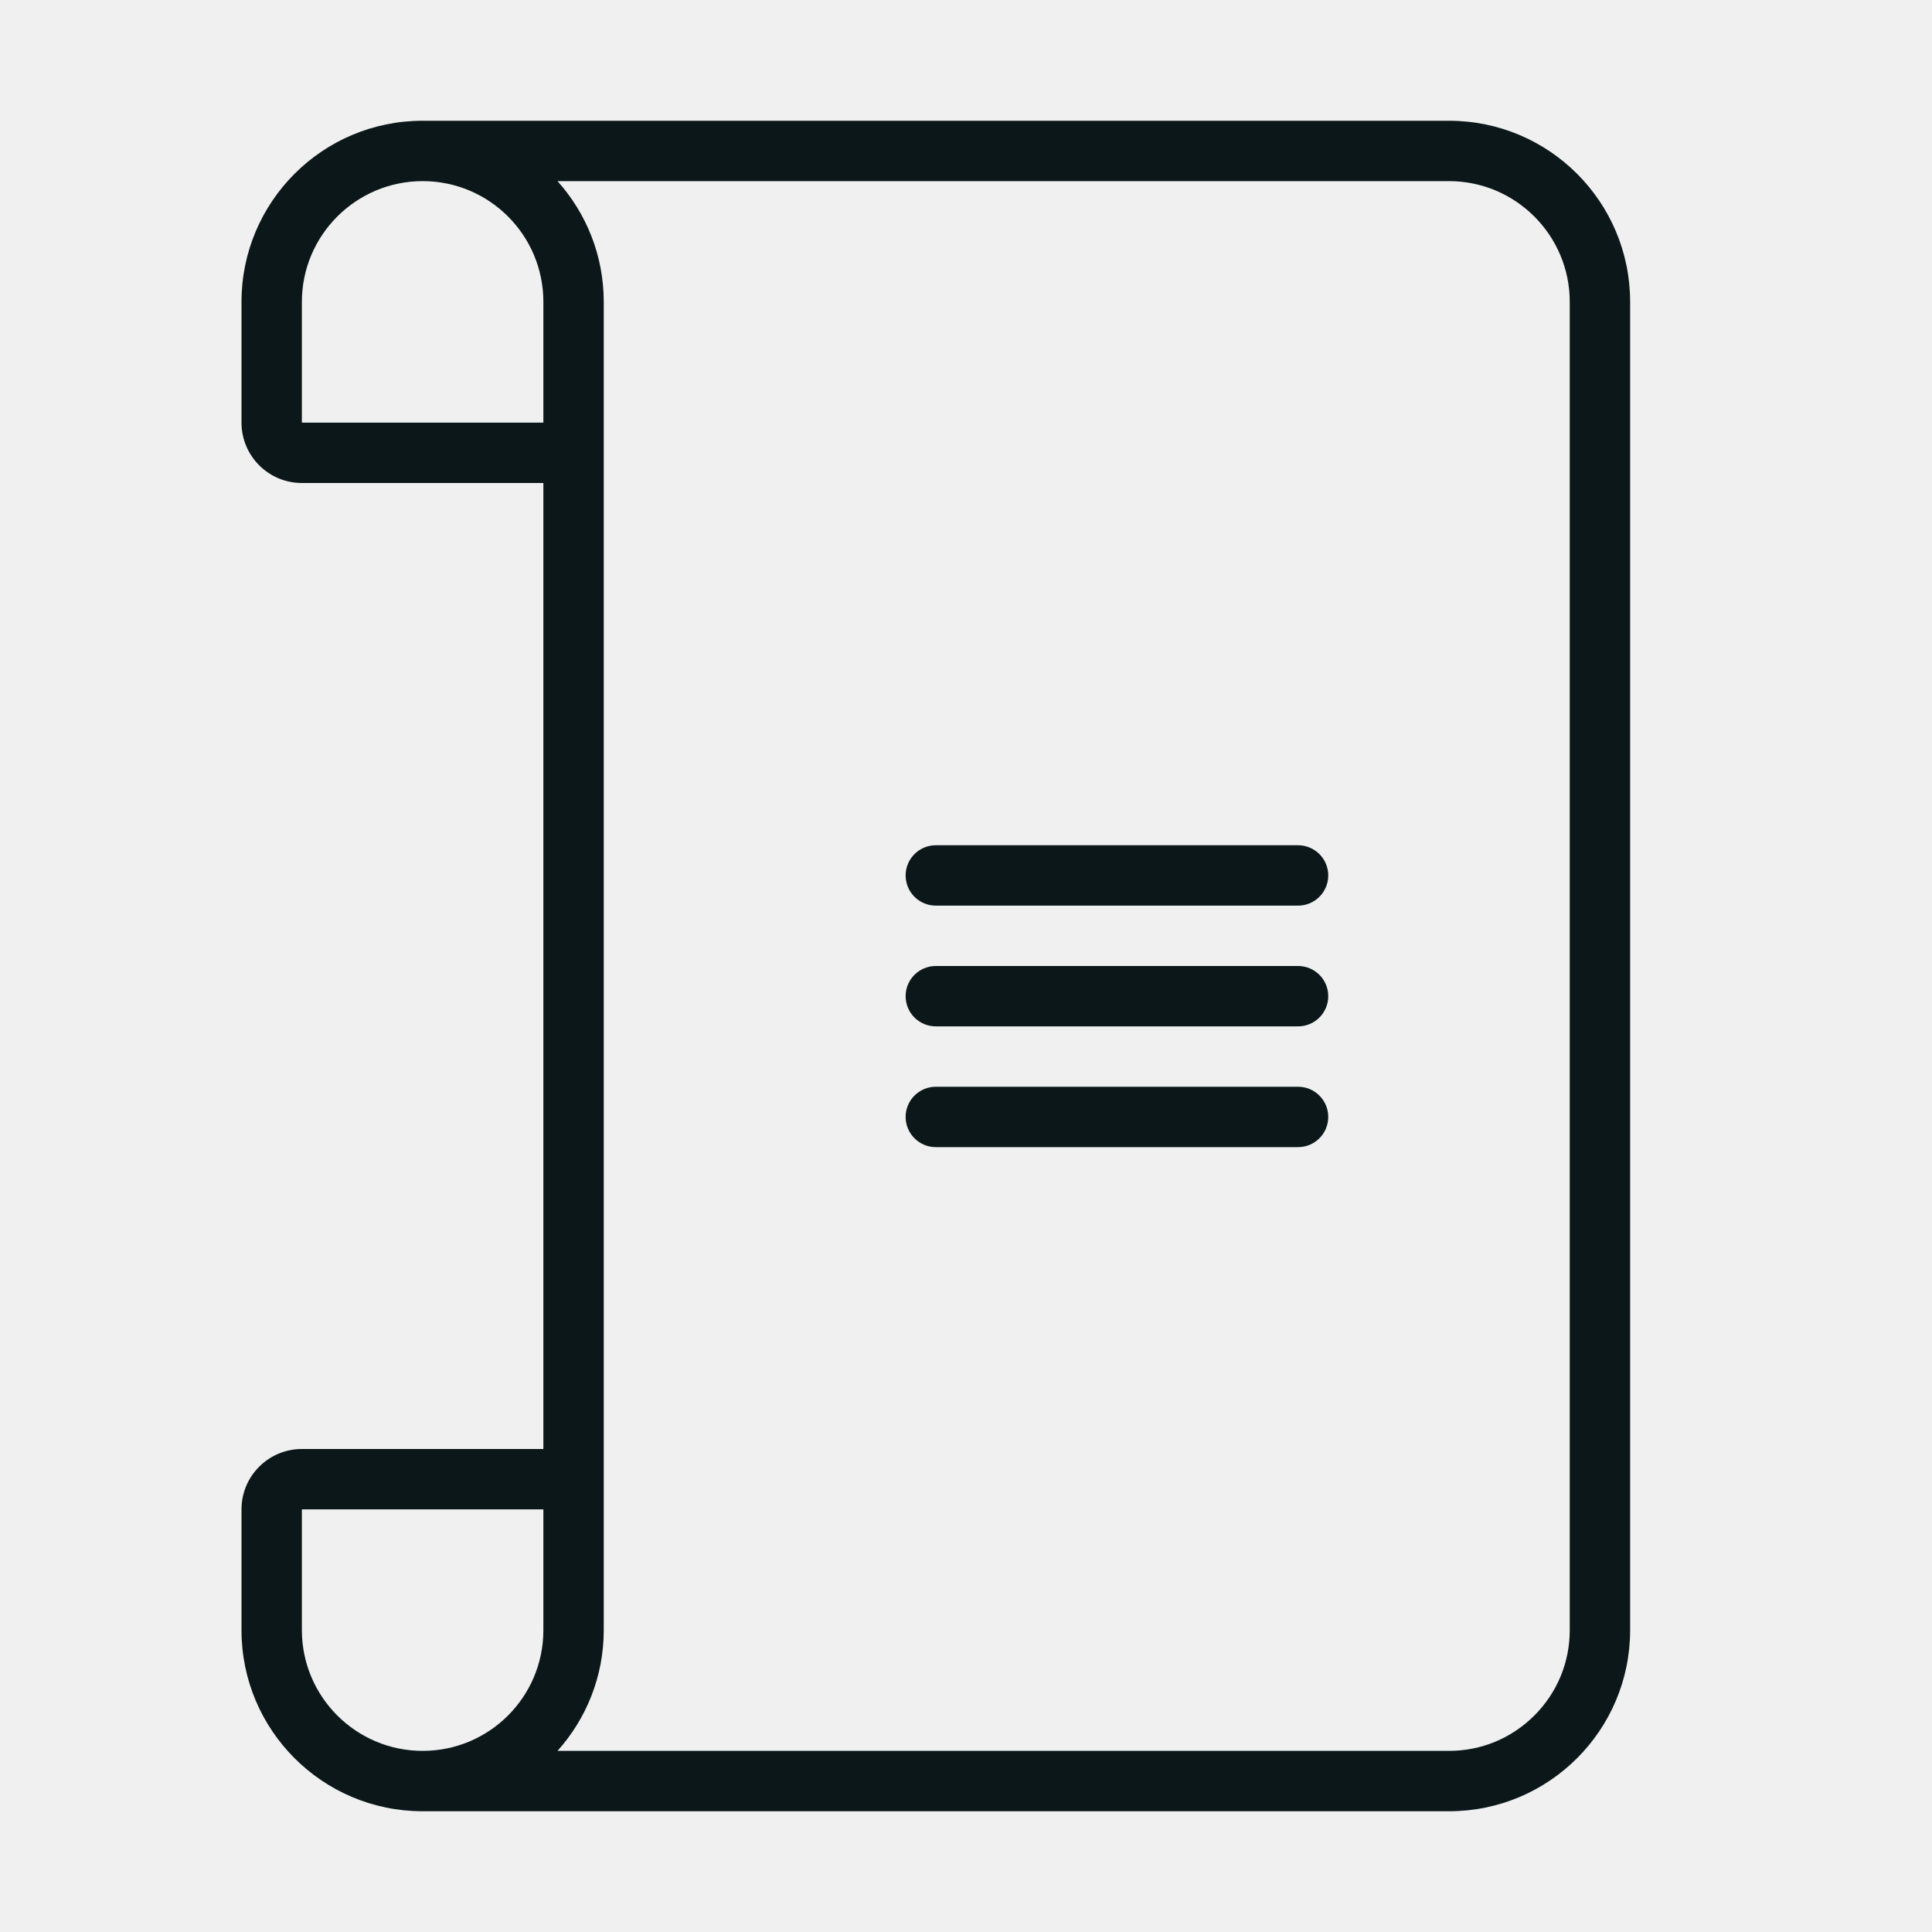
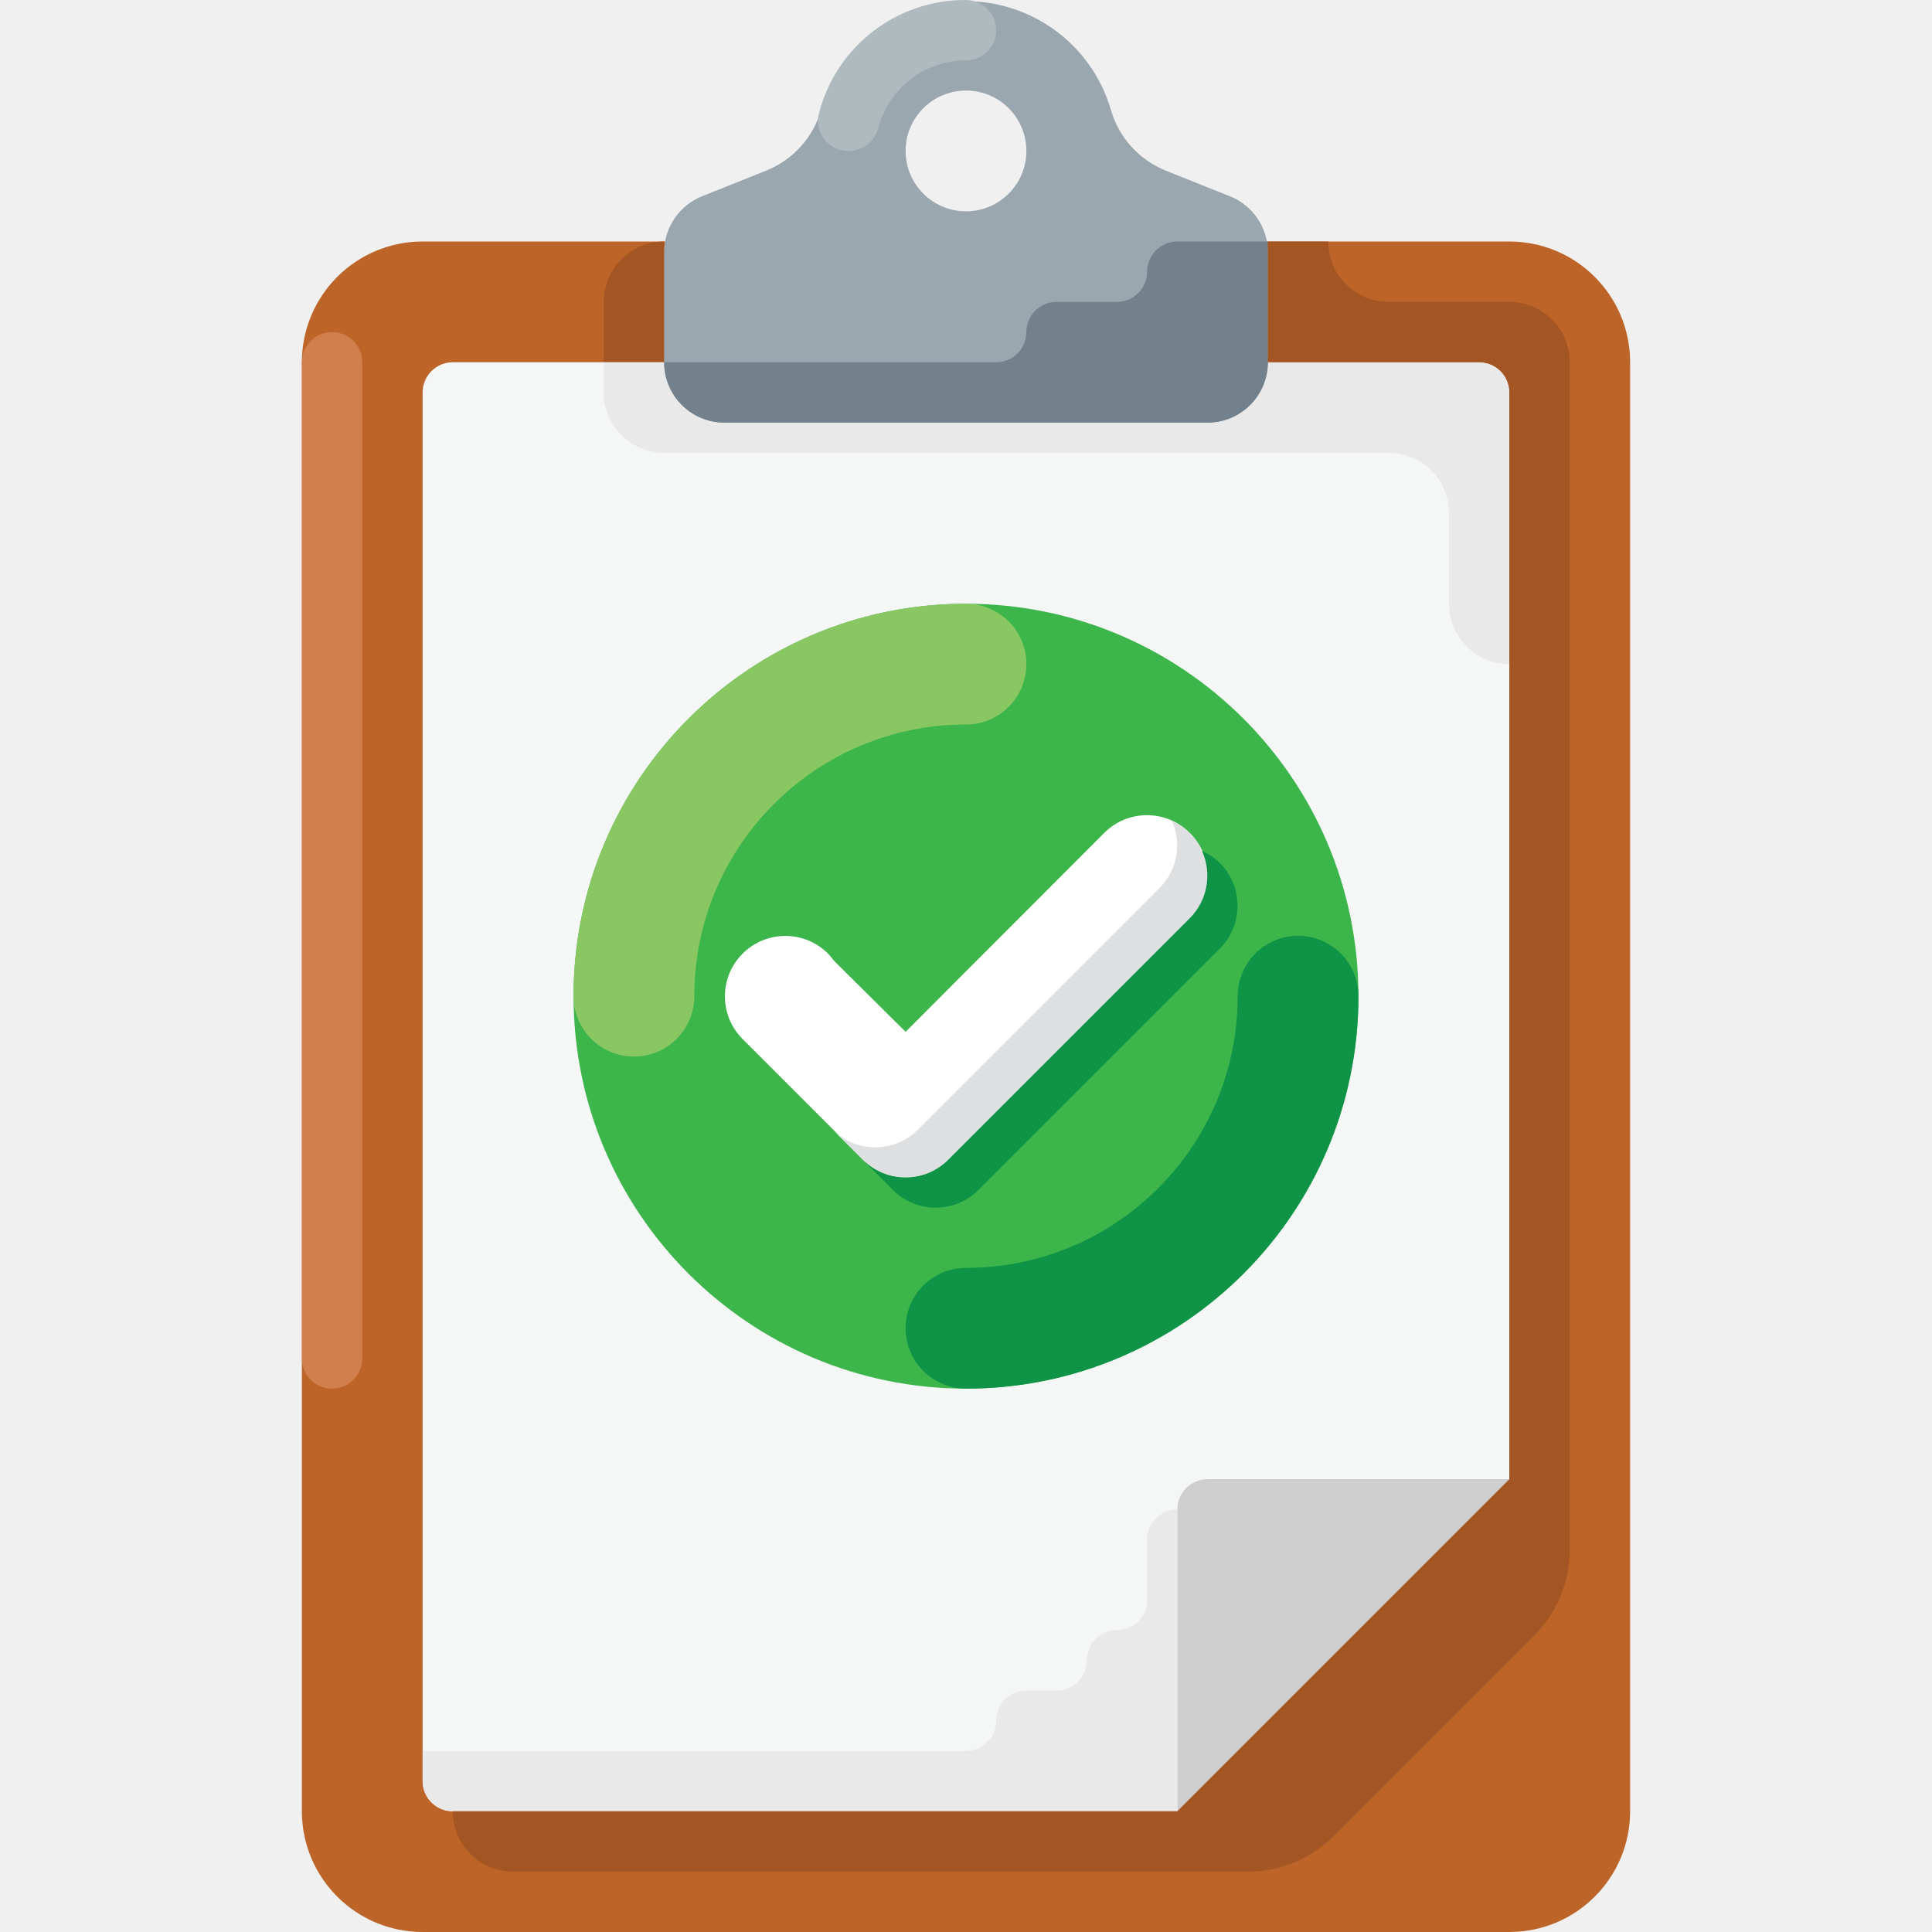
- <svg xmlns="http://www.w3.org/2000/svg" version="1.1" id="Uploaded to svgrepo.com" width="800px" height="800px" viewBox="0 0 32 32" xml:space="preserve">
-   <style type="text/css">
- 	.feather_een{fill:#0B1719;}
- </style>
-   <path class="feather_een" d="M15,14.5c0-0.276,0.224-0.5,0.5-0.5h6c0.276,0,0.5,0.224,0.5,0.5S21.776,15,21.5,15h-6  C15.224,15,15,14.776,15,14.5z M15,16.5c0-0.276,0.224-0.5,0.5-0.5h6c0.276,0,0.5,0.224,0.5,0.5S21.776,17,21.5,17h-6  C15.224,17,15,16.776,15,16.5z M15,18.5c0-0.276,0.224-0.5,0.5-0.5h6c0.276,0,0.5,0.224,0.5,0.5S21.776,19,21.5,19h-6  C15.224,19,15,18.776,15,18.5z M24,2H7C5.343,2,4,3.343,4,5v2c0,0.552,0.448,1,1,1h4v16H5c-0.552,0-1,0.448-1,1v2  c0,1.657,1.343,3,3,3l17,0c1.657,0,3-1.343,3-3V5C27,3.343,25.657,2,24,2z M9,27c0,1.105-0.895,2-2,2c-1.103,0-2-0.897-2-2v-2h4V27z   M9,7H5V5c0-1.103,0.897-2,2-2c1.105,0,2,0.895,2,2V7z M26,27c0,0.534-0.208,1.036-0.586,1.414C25.036,28.792,24.534,29,24,29  L9.234,29C9.71,28.469,10,27.768,10,27V5c0-0.768-0.29-1.469-0.766-2H24c1.103,0,2,0.897,2,2V27z" />
+ <svg xmlns="http://www.w3.org/2000/svg" height="800px" width="800px" version="1.1" id="Layer_1" viewBox="0 0 512.001 512.001" xml:space="preserve">
+   <path style="fill:#BD6428;" d="M112,64.001h288c17.672,0,32,14.328,32,32v384c0,17.672-14.328,32-32,32H112  c-17.672,0-32-14.328-32-32v-384C80,78.329,94.328,64.001,112,64.001z" />
+   <path style="fill:#F5F6F6;" d="M120,480.001c-4.416,0-8-3.584-8-8v-368c0-4.416,3.584-8,8-8h272c4.416,0,8,3.584,8,8v288l-88,88H120  z" />
+   <path style="fill:#A35623;" d="M176,96.001h-16v-16c0-8.84,7.16-16,16-16l0,0V96.001z" />
+   <path style="fill:#CECECE;" d="M400,392.001h-80c-4.416,0-8,3.584-8,8v80L400,392.001z" />
+   <path style="fill:#D17F4D;" d="M88,88.001L88,88.001c4.416,0,8,3.584,8,8v264c0,4.416-3.584,8-8,8l0,0c-4.416,0-8-3.584-8-8v-264  C80,91.585,83.584,88.001,88,88.001z" />
+   <g>
+     <path style="fill:#E9E9E9;" d="M304,408.001v16c0,4.416-3.584,8-8,8l0,0c-4.416,0-8,3.584-8,8s-3.584,8-8,8h-8   c-4.416,0-8,3.584-8,8s-3.584,8-8,8H112v8c0,4.416,3.584,8,8,8h192v-80C307.584,400.001,304,403.585,304,408.001z" />
+     <path style="fill:#E9E9E9;" d="M392,96.001H160c0.128,2.4,0.128,4.8,0,7.2c-0.44,8.824,6.352,16.336,15.176,16.776   c0.28,0.016,0.552,0.024,0.824,0.024h192c8.84,0,16,7.16,16,16v24l0,0c0,8.84,7.16,16,16,16l0,0v-72   C400,99.585,396.416,96.001,392,96.001z" />
+   </g>
+   <path style="fill:#9BA7AF;" d="M308.72,45.121c-6.96-2.872-12.232-8.76-14.32-16c-6.184-21.208-28.392-33.384-49.6-27.2  c-13.12,3.824-23.376,14.08-27.2,27.2c-2.088,7.24-7.36,13.128-14.32,16l-17.2,6.88c-6.064,2.416-10.056,8.272-10.08,14.8v29.2  c0,8.84,7.16,16,16,16h128c8.84,0,16-7.16,16-16v-29.2c-0.024-6.528-4.016-12.384-10.08-14.8L308.72,45.121z M256,56.001  c-8.84,0-16-7.16-16-16s7.16-16,16-16c8.84,0,16,7.16,16,16S264.84,56.001,256,56.001z" />
+   <path style="fill:#72818B;" d="M312,64.001c-4.416,0-8,3.584-8,8l0,0c0,4.416-3.584,8-8,8h-16c-4.416,0-8,3.584-8,8l0,0  c0,4.416-3.584,8-8,8h-88c0,8.84,7.16,16,16,16h128c8.84,0,16-7.16,16-16v-32H312z" />
+   <path style="fill:#AFBABF;" d="M225.04,40.001c-4.416,0.144-8.112-3.328-8.248-7.744c-0.024-0.76,0.064-1.52,0.248-2.256  c4.584-17.744,20.632-30.104,38.96-30c4.416,0,8,3.584,8,8s-3.584,8-8,8c-10.96-0.016-20.544,7.392-23.28,18  C231.816,37.513,228.664,39.969,225.04,40.001z" />
+   <path style="fill:#A35623;" d="M400,80.001h-32c-8.84,0-16-7.16-16-16h-16v32h56c4.416,0,8,3.584,8,8v288l-88,88H120  c0,8.84,7.16,16,16,16h194.72c8.488,0.008,16.632-3.36,22.64-9.36l53.28-53.28c6-6.008,9.368-14.152,9.36-22.64V96.001  C416,87.169,408.84,80.001,400,80.001z" />
+   <circle style="fill:#3CB54A;" cx="256" cy="264.001" r="104" />
+   <path style="fill:#0E9347;" d="M344,248.001c-8.84,0-16,7.16-16,16c0,39.768-32.232,72-72,72c-8.84,0-16,7.16-16,16s7.16,16,16,16  c57.44,0,104-46.56,104-104C360,255.169,352.84,248.001,344,248.001z" />
+   <path style="fill:#89C763;" d="M168,280.001c8.84,0,16-7.16,16-16c0-39.768,32.232-72,72-72c8.84,0,16-7.16,16-16s-7.16-16-16-16  c-57.44,0-104,46.56-104,104C152,272.841,159.16,280.001,168,280.001z" />
+   <path style="fill:#FFFFFF;" d="M315.28,220.721c-6.248-6.248-16.376-6.256-22.624-0.016c-0.008,0.008-0.008,0.008-0.016,0.016  L240,273.441l-19.04-18.88c-0.456-0.656-0.968-1.272-1.52-1.84c-6.248-6.248-16.376-6.256-22.624-0.016  c-0.008,0.008-0.008,0.008-0.016,0.016c-6.248,6.248-6.256,16.376-0.016,22.624c0.008,0.008,0.008,0.008,0.016,0.016l0,0l32,32  c6.248,6.248,16.376,6.256,22.624,0.016c0.008-0.008,0.008-0.008,0.016-0.016l64-64l0,0c6.208-6.288,6.144-16.416-0.144-22.624  C315.288,220.729,315.288,220.729,315.28,220.721z" />
+   <path style="fill:#DDDFE1;" d="M315.28,220.721c-1.368-1.344-2.968-2.424-4.72-3.2c2.712,6.048,1.408,13.144-3.28,17.84l0,0l-64,64  c-6.248,6.248-16.376,6.256-22.624,0.016c-0.008-0.008-0.008-0.008-0.016-0.016l8,8c6.248,6.248,16.376,6.256,22.624,0.016  c0.008-0.008,0.008-0.008,0.016-0.016l64-64l0,0c6.248-6.248,6.256-16.376,0.016-22.624  C315.288,220.729,315.288,220.729,315.28,220.721z" />
+   <path style="fill:#0E9347;" d="M323.28,228.721c-1.368-1.344-2.968-2.424-4.72-3.2c2.712,6.048,1.408,13.144-3.28,17.84l0,0l-64,64  c-6.248,6.248-16.376,6.256-22.624,0.016c-0.008-0.008-0.008-0.008-0.016-0.016l8,8c6.248,6.248,16.376,6.256,22.624,0.016  c0.008-0.008,0.008-0.008,0.016-0.016l64-64l0,0c6.248-6.248,6.256-16.376,0.016-22.624  C323.288,228.729,323.288,228.729,323.28,228.721z" />
</svg>
